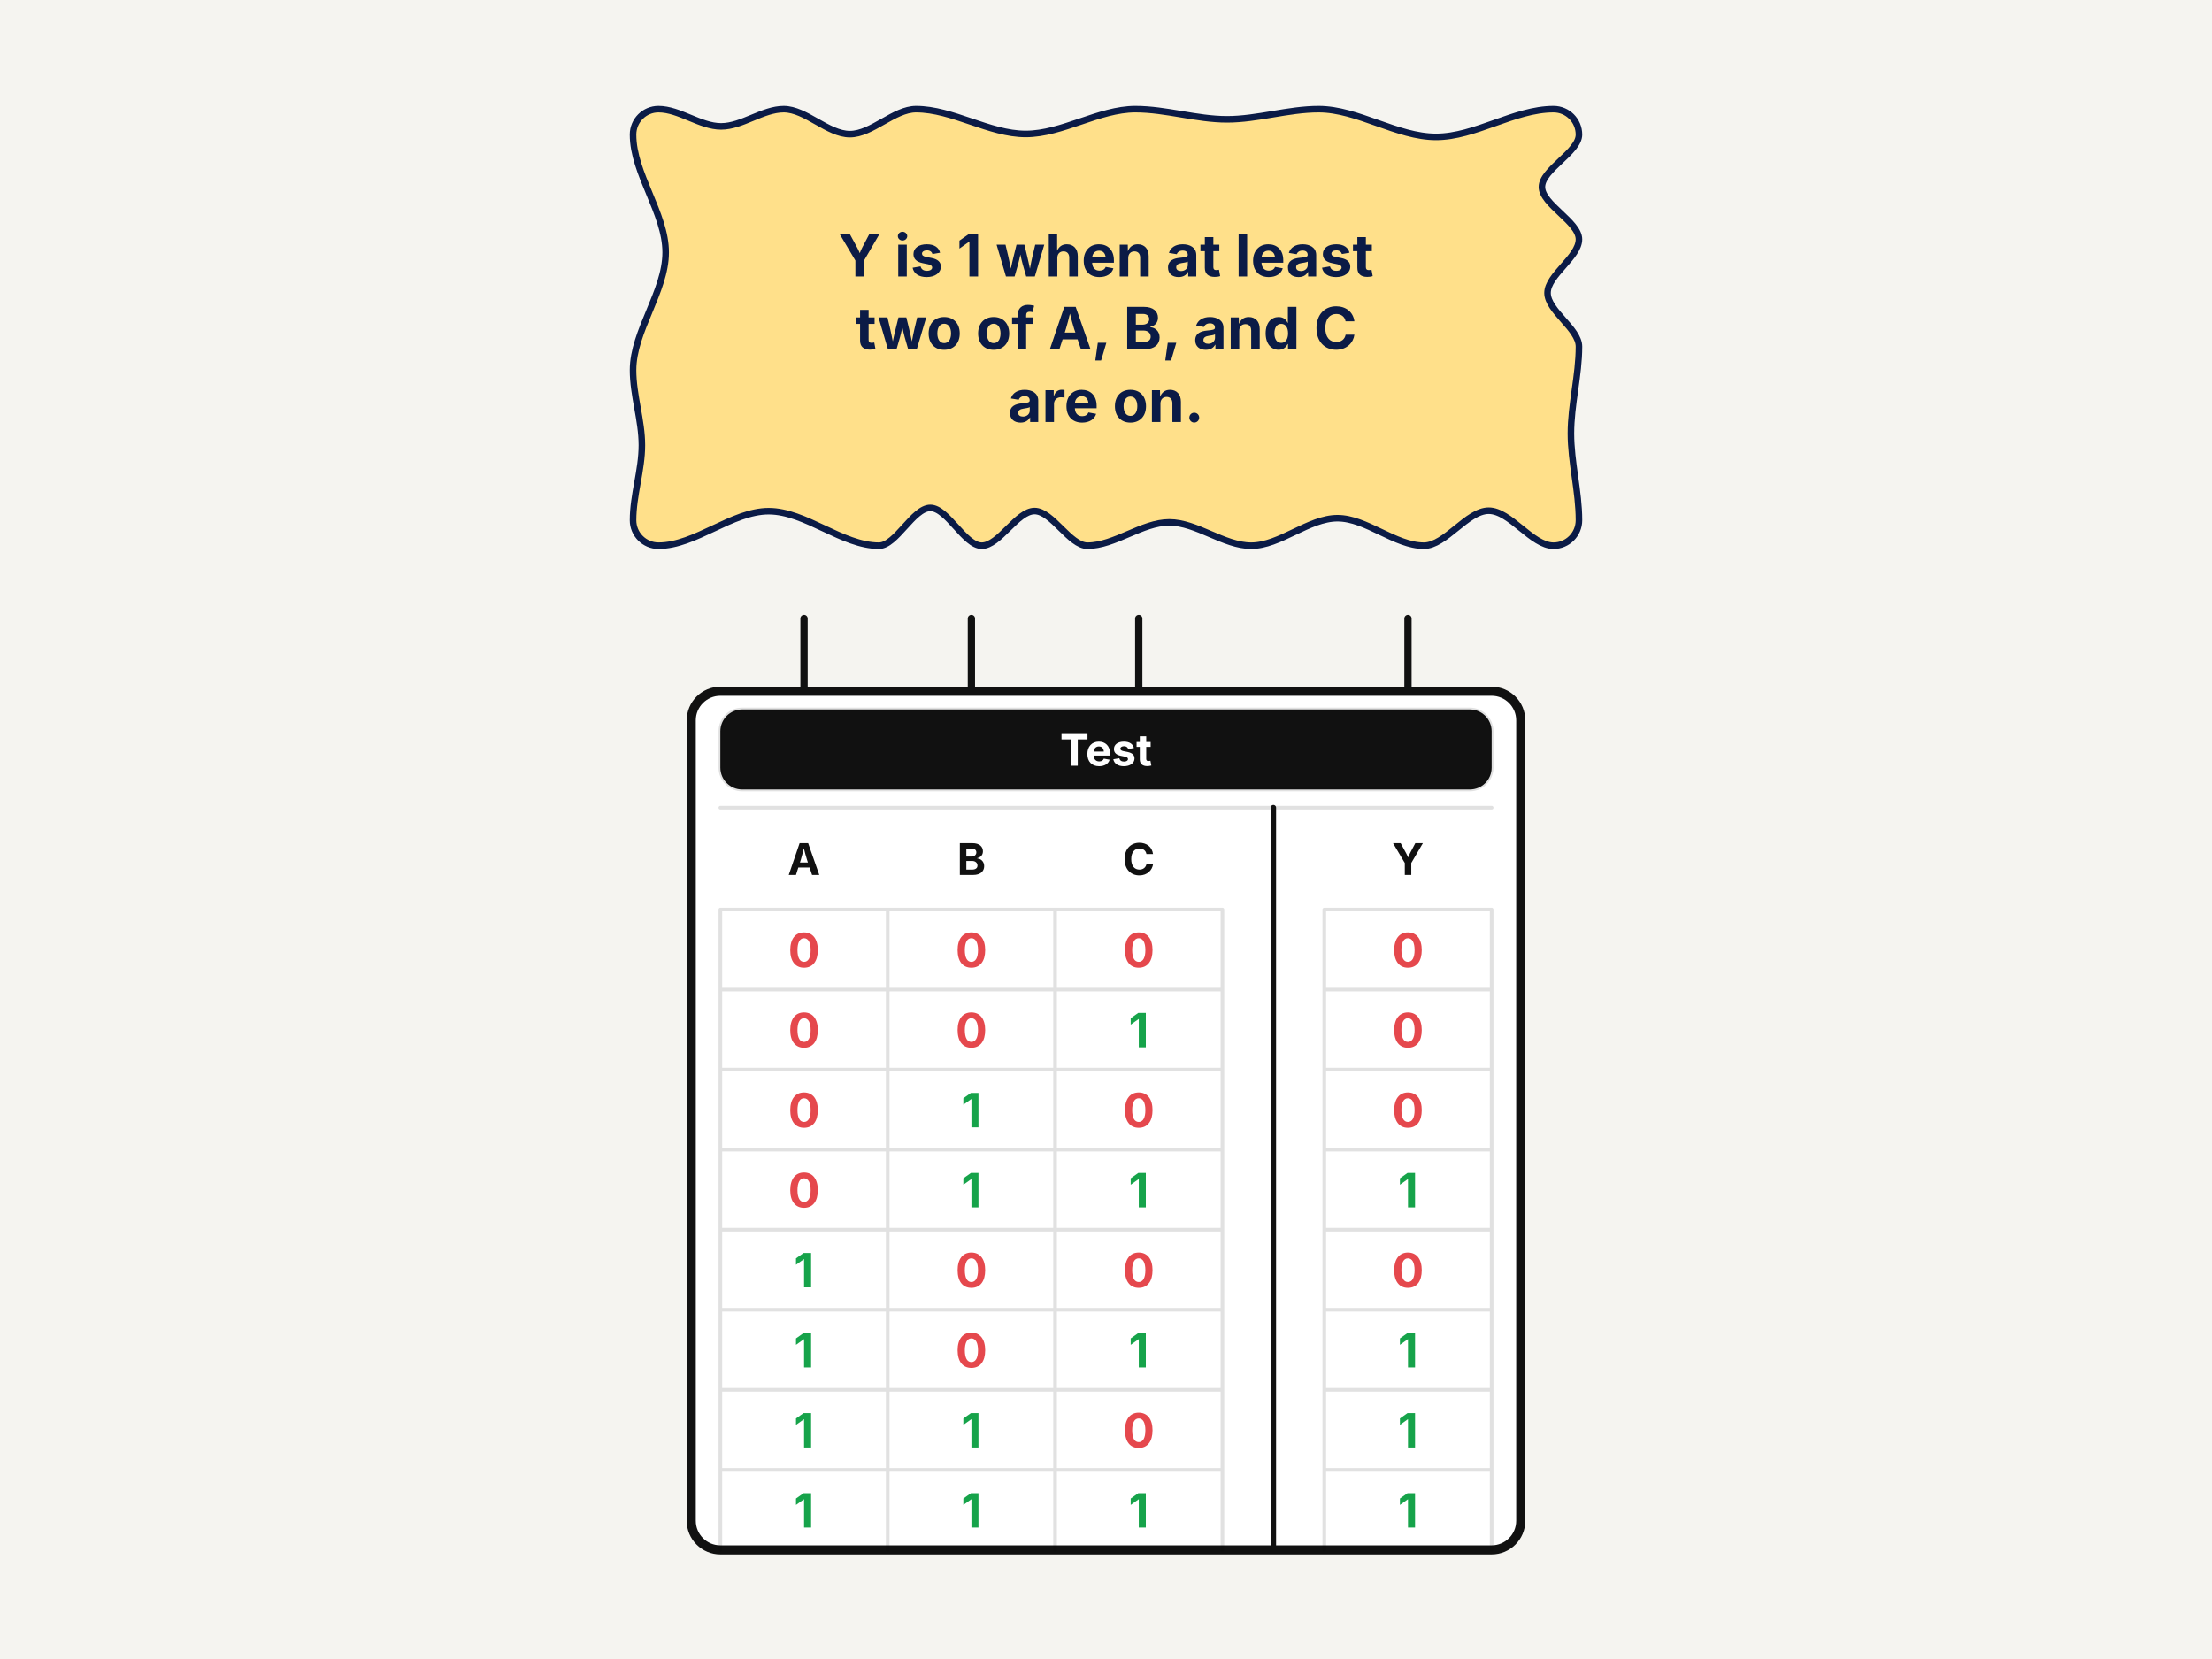
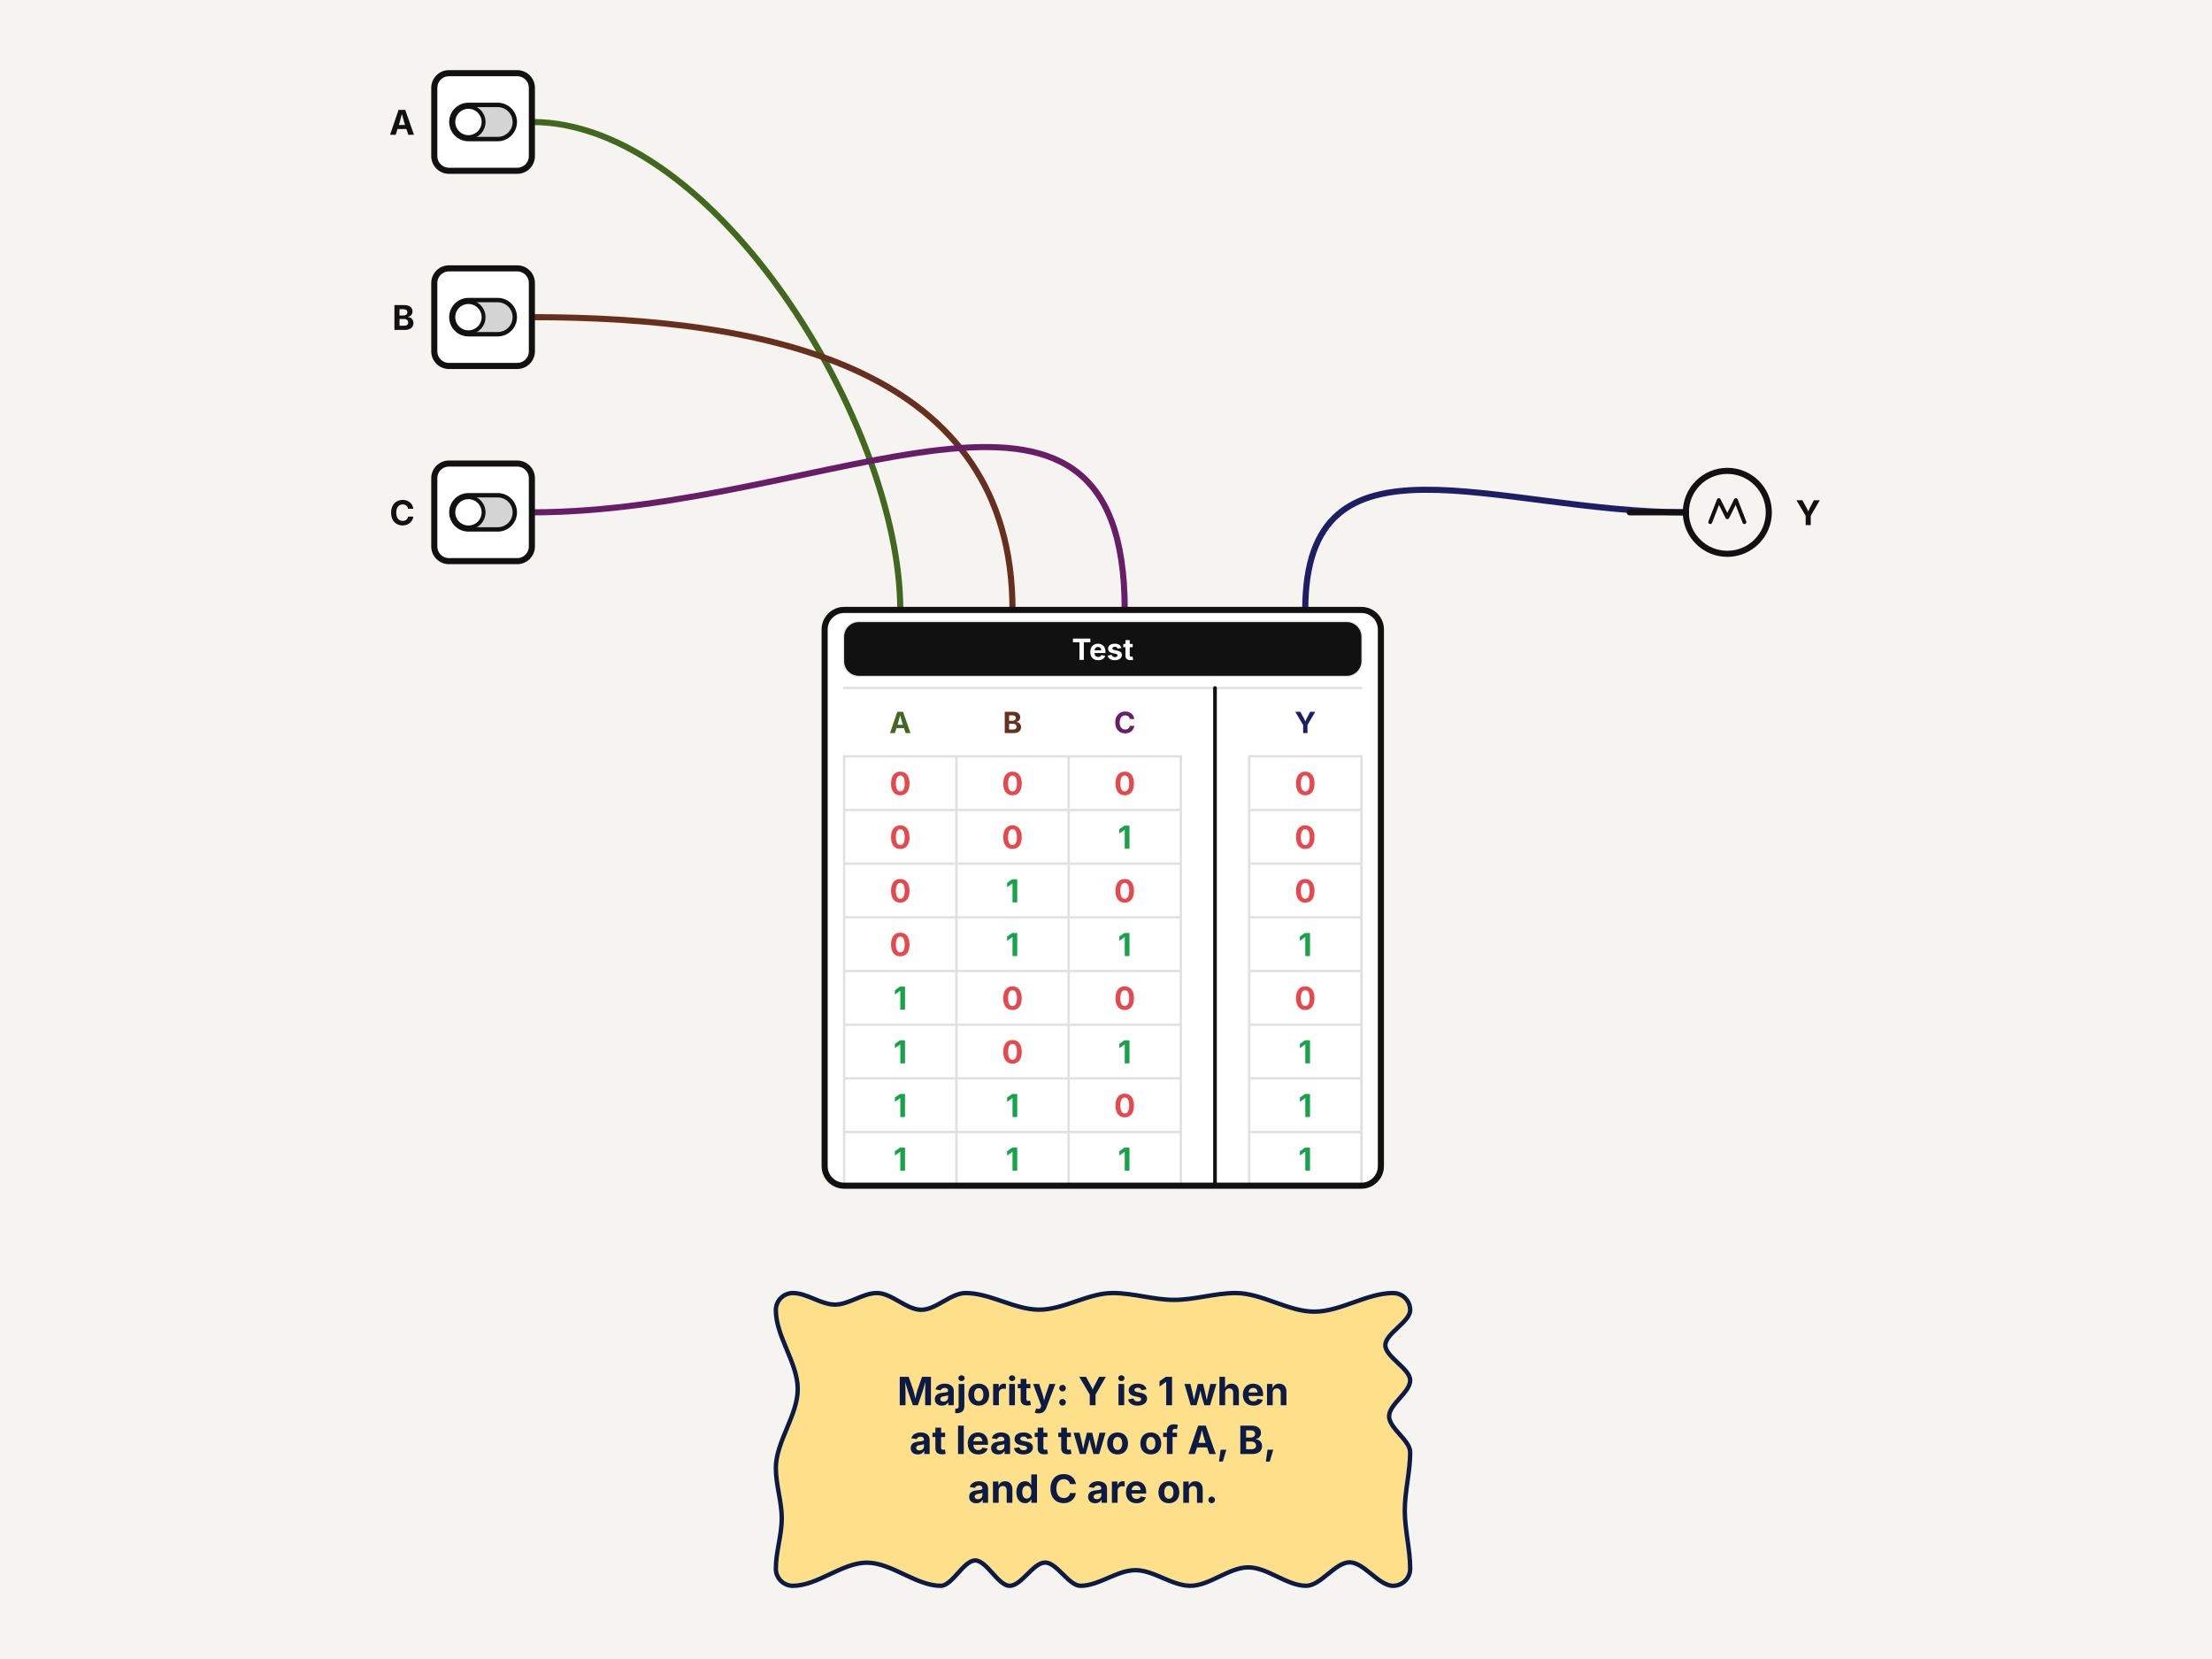
- <svg xmlns="http://www.w3.org/2000/svg" viewBox="-190 -190 608 456" width="608" height="456" font-family="Inter, 'Segoe UI', system-ui, -apple-system, sans-serif" stroke-linejoin="round" stroke-linecap="round">
-   <rect x="-190" y="-190" width="608" height="456" fill="#f5f4f0" />
+ <svg xmlns="http://www.w3.org/2000/svg" viewBox="-338.01 -250 906.67 680" width="906.67" height="680" font-family="Inter, 'Segoe UI', system-ui, -apple-system, sans-serif" stroke-linejoin="round" stroke-linecap="round">
+   <rect x="-338.01" y="-250" width="906.67" height="680" fill="#f5f4f0" />
+   <path d="M-120 -200C-44.5 -200 31 -75.5 31 0" fill="none" stroke="hsl(90, 55%, 26%)" stroke-width="2.5" />
+   <path d="M-120 -120C-21.5 -120 77 -98.5 77 0" fill="none" stroke="hsl(15, 55%, 26%)" stroke-width="2.5" />
+   <path d="M-120 -40C1.5 -40 123 -121.5 123 0" fill="none" stroke="hsl(300, 55%, 26%)" stroke-width="2.5" />
+   <path d="M353 -40C275 -40 197 -78 197 0" fill="none" stroke="hsl(240, 55%, 26%)" stroke-width="2.5" />
  <g transform="matrix(1 0 0 1 0 0)">
    <path d="M8 0H220A8 8 0 0 1 228 8V228A8 8 0 0 1 220 236H8A8 8 0 0 1 0 228V8A8 8 0 0 1 8 0Z" fill="#ffffff" stroke="#111111" stroke-width="2.5" />
-     <path d="M31 0V-20M77 0V-20M123 0V-20M197 0V-20" fill="none" stroke="#111111" stroke-width="2" />
    <text x="31" y="71" font-size="13" font-weight="700" fill="#e5484d" text-anchor="middle" dominant-baseline="middle">0</text>
    <text x="77" y="71" font-size="13" font-weight="700" fill="#e5484d" text-anchor="middle" dominant-baseline="middle">0</text>
    <text x="123" y="71" font-size="13" font-weight="700" fill="#e5484d" text-anchor="middle" dominant-baseline="middle">0</text>
    <text x="197" y="71" font-size="13" font-weight="700" fill="#e5484d" text-anchor="middle" dominant-baseline="middle">0</text>
    <text x="31" y="93" font-size="13" font-weight="700" fill="#e5484d" text-anchor="middle" dominant-baseline="middle">0</text>
    <text x="77" y="93" font-size="13" font-weight="700" fill="#e5484d" text-anchor="middle" dominant-baseline="middle">0</text>
    <text x="123" y="93" font-size="13" font-weight="700" fill="#16a34a" text-anchor="middle" dominant-baseline="middle">1</text>
    <text x="197" y="93" font-size="13" font-weight="700" fill="#e5484d" text-anchor="middle" dominant-baseline="middle">0</text>
    <text x="31" y="115" font-size="13" font-weight="700" fill="#e5484d" text-anchor="middle" dominant-baseline="middle">0</text>
    <text x="77" y="115" font-size="13" font-weight="700" fill="#16a34a" text-anchor="middle" dominant-baseline="middle">1</text>
    <text x="123" y="115" font-size="13" font-weight="700" fill="#e5484d" text-anchor="middle" dominant-baseline="middle">0</text>
    <text x="197" y="115" font-size="13" font-weight="700" fill="#e5484d" text-anchor="middle" dominant-baseline="middle">0</text>
    <text x="31" y="137" font-size="13" font-weight="700" fill="#e5484d" text-anchor="middle" dominant-baseline="middle">0</text>
    <text x="77" y="137" font-size="13" font-weight="700" fill="#16a34a" text-anchor="middle" dominant-baseline="middle">1</text>
    <text x="123" y="137" font-size="13" font-weight="700" fill="#16a34a" text-anchor="middle" dominant-baseline="middle">1</text>
    <text x="197" y="137" font-size="13" font-weight="700" fill="#16a34a" text-anchor="middle" dominant-baseline="middle">1</text>
    <text x="31" y="159" font-size="13" font-weight="700" fill="#16a34a" text-anchor="middle" dominant-baseline="middle">1</text>
    <text x="77" y="159" font-size="13" font-weight="700" fill="#e5484d" text-anchor="middle" dominant-baseline="middle">0</text>
    <text x="123" y="159" font-size="13" font-weight="700" fill="#e5484d" text-anchor="middle" dominant-baseline="middle">0</text>
    <text x="197" y="159" font-size="13" font-weight="700" fill="#e5484d" text-anchor="middle" dominant-baseline="middle">0</text>
    <text x="31" y="181" font-size="13" font-weight="700" fill="#16a34a" text-anchor="middle" dominant-baseline="middle">1</text>
    <text x="77" y="181" font-size="13" font-weight="700" fill="#e5484d" text-anchor="middle" dominant-baseline="middle">0</text>
    <text x="123" y="181" font-size="13" font-weight="700" fill="#16a34a" text-anchor="middle" dominant-baseline="middle">1</text>
    <text x="197" y="181" font-size="13" font-weight="700" fill="#16a34a" text-anchor="middle" dominant-baseline="middle">1</text>
    <text x="31" y="203" font-size="13" font-weight="700" fill="#16a34a" text-anchor="middle" dominant-baseline="middle">1</text>
    <text x="77" y="203" font-size="13" font-weight="700" fill="#16a34a" text-anchor="middle" dominant-baseline="middle">1</text>
    <text x="123" y="203" font-size="13" font-weight="700" fill="#e5484d" text-anchor="middle" dominant-baseline="middle">0</text>
    <text x="197" y="203" font-size="13" font-weight="700" fill="#16a34a" text-anchor="middle" dominant-baseline="middle">1</text>
    <text x="31" y="225" font-size="13" font-weight="700" fill="#16a34a" text-anchor="middle" dominant-baseline="middle">1</text>
    <text x="77" y="225" font-size="13" font-weight="700" fill="#16a34a" text-anchor="middle" dominant-baseline="middle">1</text>
    <text x="123" y="225" font-size="13" font-weight="700" fill="#16a34a" text-anchor="middle" dominant-baseline="middle">1</text>
    <text x="197" y="225" font-size="13" font-weight="700" fill="#16a34a" text-anchor="middle" dominant-baseline="middle">1</text>
    <path d="M8 32H220M8 60H146M8 82H146M8 104H146M8 126H146M8 148H146M8 170H146M8 192H146M8 214H146M8 60V236M146 60V236M174 60H220M174 82H220M174 104H220M174 126H220M174 148H220M174 170H220M174 192H220M174 214H220M174 60V236M220 60V236M54 60V236M100 60V236M160 32V236" fill="none" stroke="rgba(0,0,0,0.12)" stroke-width="1" />
    <path d="M160 32V236" fill="none" stroke="#111111" stroke-width="1.5" />
-     <text x="31" y="46" font-size="12" font-weight="700" fill="#111111" text-anchor="middle" dominant-baseline="middle">A</text>
-     <text x="77" y="46" font-size="12" font-weight="700" fill="#111111" text-anchor="middle" dominant-baseline="middle">B</text>
-     <text x="123" y="46" font-size="12" font-weight="700" fill="#111111" text-anchor="middle" dominant-baseline="middle">C</text>
-     <text x="197" y="46" font-size="12" font-weight="700" fill="#111111" text-anchor="middle" dominant-baseline="middle">Y</text>
+     <text x="31" y="46" font-size="12" font-weight="700" fill="hsl(90, 55%, 26%)" text-anchor="middle" dominant-baseline="middle">A</text>
+     <text x="77" y="46" font-size="12" font-weight="700" fill="hsl(15, 55%, 26%)" text-anchor="middle" dominant-baseline="middle">B</text>
+     <text x="123" y="46" font-size="12" font-weight="700" fill="hsl(300, 55%, 26%)" text-anchor="middle" dominant-baseline="middle">C</text>
+     <text x="197" y="46" font-size="12" font-weight="700" fill="hsl(240, 55%, 26%)" text-anchor="middle" dominant-baseline="middle">Y</text>
    <path d="M14 5H214A6 6 0 0 1 220 11V21A6 6 0 0 1 214 27H14A6 6 0 0 1 8 21V11A6 6 0 0 1 14 5Z" fill="#111111" stroke="rgba(0,0,0,0.12)" stroke-width="1" />
    <text x="114" y="16" font-size="12" font-weight="700" fill="#ffffff" text-anchor="middle" dominant-baseline="middle">Test</text>
  </g>
-   <g transform="matrix(1 0 0 1 -16 -160)">
+   <g transform="matrix(1 0 0 1 -160 -220)">
+     <path d="M6 0H34A6 6 0 0 1 40 6V34A6 6 0 0 1 34 40H6A6 6 0 0 1 0 34V6A6 6 0 0 1 6 0Z" fill="#ffffff" stroke="#111111" stroke-width="2.5" />
+     <path d="M14 13H26A7 7 0 0 1 33 20V20A7 7 0 0 1 26 27H14A7 7 0 0 1 7 20V20A7 7 0 0 1 14 13Z" fill="#d4d4d4" />
+     <path d="M19.8 20A5.8 5.8 0 1 1 8.2 20A5.8 5.8 0 1 1 19.8 20Z" fill="hsl(90, 100%, 50%)" />
+     <path d="M14 13H26A7 7 0 0 1 33 20V20A7 7 0 0 1 26 27H14A7 7 0 0 1 7 20V20A7 7 0 0 1 14 13Z" fill="none" stroke="#111111" stroke-width="1.8" />
+     <path d="M20.2 20A6.2 6.2 0 1 1 7.8 20A6.2 6.2 0 1 1 20.2 20Z" fill="#ffffff" stroke="#111111" stroke-width="1.6" />
+   </g>
+   <g transform="matrix(1 0 0 1 -160 -140)">
+     <path d="M6 0H34A6 6 0 0 1 40 6V34A6 6 0 0 1 34 40H6A6 6 0 0 1 0 34V6A6 6 0 0 1 6 0Z" fill="#ffffff" stroke="#111111" stroke-width="2.5" />
+     <path d="M14 13H26A7 7 0 0 1 33 20V20A7 7 0 0 1 26 27H14A7 7 0 0 1 7 20V20A7 7 0 0 1 14 13Z" fill="#d4d4d4" />
+     <path d="M19.8 20A5.8 5.8 0 1 1 8.2 20A5.8 5.8 0 1 1 19.8 20Z" fill="hsl(15, 100%, 50%)" />
+     <path d="M14 13H26A7 7 0 0 1 33 20V20A7 7 0 0 1 26 27H14A7 7 0 0 1 7 20V20A7 7 0 0 1 14 13Z" fill="none" stroke="#111111" stroke-width="1.8" />
+     <path d="M20.2 20A6.2 6.2 0 1 1 7.8 20A6.2 6.2 0 1 1 20.2 20Z" fill="#ffffff" stroke="#111111" stroke-width="1.6" />
+   </g>
+   <g transform="matrix(1 0 0 1 -160 -60)">
+     <path d="M6 0H34A6 6 0 0 1 40 6V34A6 6 0 0 1 34 40H6A6 6 0 0 1 0 34V6A6 6 0 0 1 6 0Z" fill="#ffffff" stroke="#111111" stroke-width="2.5" />
+     <path d="M14 13H26A7 7 0 0 1 33 20V20A7 7 0 0 1 26 27H14A7 7 0 0 1 7 20V20A7 7 0 0 1 14 13Z" fill="#d4d4d4" />
+     <path d="M19.8 20A5.8 5.8 0 1 1 8.2 20A5.8 5.8 0 1 1 19.8 20Z" fill="hsl(300, 100%, 50%)" />
+     <path d="M14 13H26A7 7 0 0 1 33 20V20A7 7 0 0 1 26 27H14A7 7 0 0 1 7 20V20A7 7 0 0 1 14 13Z" fill="none" stroke="#111111" stroke-width="1.8" />
+     <path d="M20.2 20A6.2 6.2 0 1 1 7.8 20A6.2 6.2 0 1 1 20.2 20Z" fill="#ffffff" stroke="#111111" stroke-width="1.6" />
+   </g>
+   <g transform="matrix(1 0 0 1 350 -60)">
+     <path d="M-20 20H3" fill="none" stroke="#111111" stroke-width="2.5" />
+     <path d="M20 3H20A17 17 0 0 1 37 20V20A17 17 0 0 1 20 37H20A17 17 0 0 1 3 20V20A17 17 0 0 1 20 3Z" fill="none" stroke="#111111" stroke-width="2.5" />
+     <path d="M13 24L16.5 15L20 22L23.5 15L27 24" fill="none" stroke="#111111" stroke-width="1.6" />
+   </g>
+   <g transform="matrix(1 0 0 1 -20 280)">
    <path d="M7 0C12.74 0 18.47 4.74 24.21 4.74C29.94 4.74 35.68 0 41.41 0C47.48 0 53.54 6.87 59.6 6.87C65.66 6.87 71.72 0 77.79 0C87.83 0 97.88 6.82 107.93 6.82C117.98 6.82 128.03 0 138.08 0C146.48 0 154.87 2.8 163.26 2.8C171.66 2.8 180.05 0 188.45 0C199.2 0 209.96 7.63 220.72 7.63C231.48 7.63 242.24 0 253 0C256.87 0 260 3.13 260 7C260 11.8 249.82 16.59 249.82 21.39C249.82 26.19 260 30.98 260 35.78C260 40.69 251.36 45.61 251.36 50.52C251.36 55.44 260 60.35 260 65.26C260 73.22 257.79 81.18 257.79 89.13C257.79 97.09 260 105.04 260 113C260 116.87 256.87 120 253 120C247.06 120 241.12 110.38 235.19 110.38C229.25 110.38 223.31 120 217.37 120C209.46 120 201.55 112.44 193.63 112.44C185.72 112.44 177.81 120 169.9 120C162.4 120 154.9 113.59 147.4 113.59C139.89 113.59 132.39 120 124.89 120C120.05 120 115.21 110.47 110.36 110.47C105.52 110.47 100.68 120 95.84 120C91.13 120 86.42 109.61 81.71 109.61C77 109.61 72.3 120 67.59 120C57.49 120 47.39 110.51 37.29 110.51C27.2 110.51 17.1 120 7 120C3.13 120 0 116.87 0 113C0 106.12 2.43 99.25 2.43 92.37C2.43 85.5 0 78.62 0 71.75C0 60.96 8.97 50.17 8.97 39.37C8.97 28.58 0 17.79 0 7C0 3.13 3.13 0 7 0Z" fill="#ffe08a" stroke="#0b1b46" stroke-width="1.8" />
-     <text x="130" y="40" font-size="16" font-weight="700" fill="#0b1b46" text-anchor="middle" dominant-baseline="middle">Y is 1 when at least</text>
-     <text x="130" y="60" font-size="16" font-weight="700" fill="#0b1b46" text-anchor="middle" dominant-baseline="middle">two of A, B, and C</text>
-     <text x="130" y="80" font-size="16" font-weight="700" fill="#0b1b46" text-anchor="middle" dominant-baseline="middle">are on.</text>
+     <text x="130" y="40" font-size="16" font-weight="700" fill="#0b1b46" text-anchor="middle" dominant-baseline="middle">Majority: Y is 1 when</text>
+     <text x="130" y="60" font-size="16" font-weight="700" fill="#0b1b46" text-anchor="middle" dominant-baseline="middle">at least two of A, B,</text>
+     <text x="130" y="80" font-size="16" font-weight="700" fill="#0b1b46" text-anchor="middle" dominant-baseline="middle">and C are on.</text>
  </g>
+   <text x="-168" y="-200" font-size="14" font-weight="700" fill="#111111" text-anchor="end" dominant-baseline="middle">A</text>
+   <text x="-168" y="-120" font-size="14" font-weight="700" fill="#111111" text-anchor="end" dominant-baseline="middle">B</text>
+   <text x="-168" y="-40" font-size="14" font-weight="700" fill="#111111" text-anchor="end" dominant-baseline="middle">C</text>
+   <text x="398" y="-40" font-size="14" font-weight="700" fill="#111111" text-anchor="start" dominant-baseline="middle">Y</text>
</svg>
